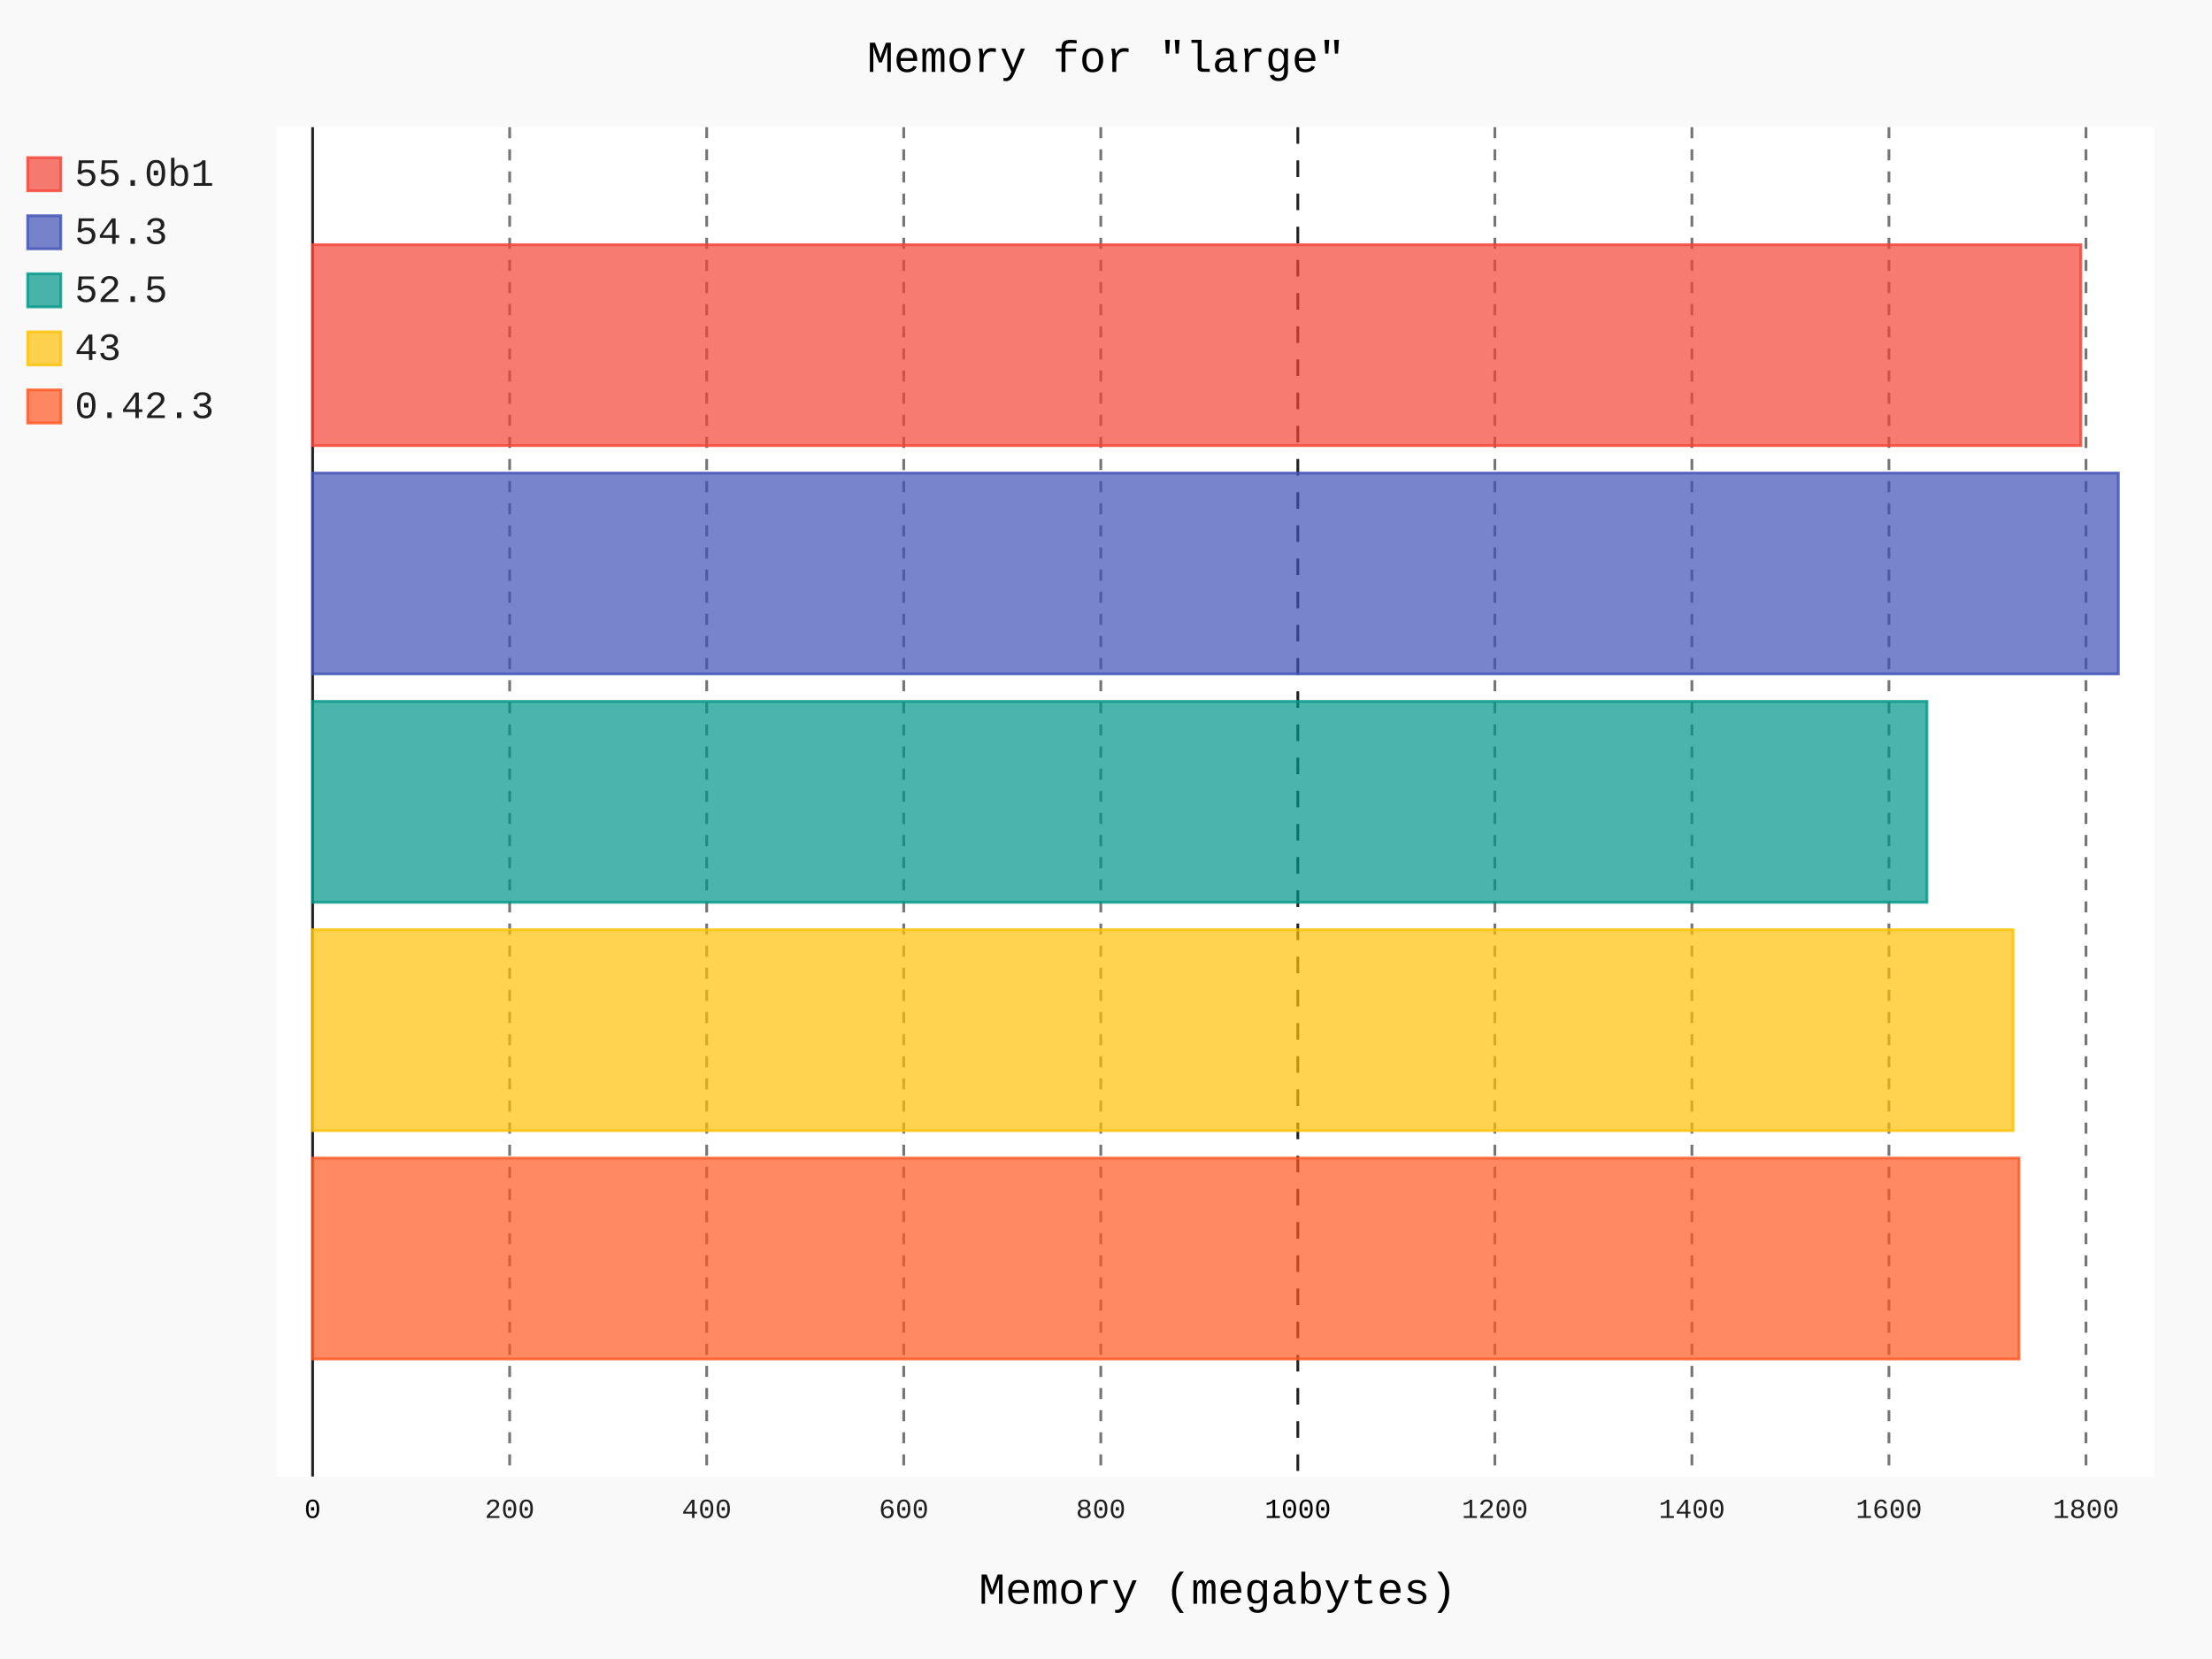
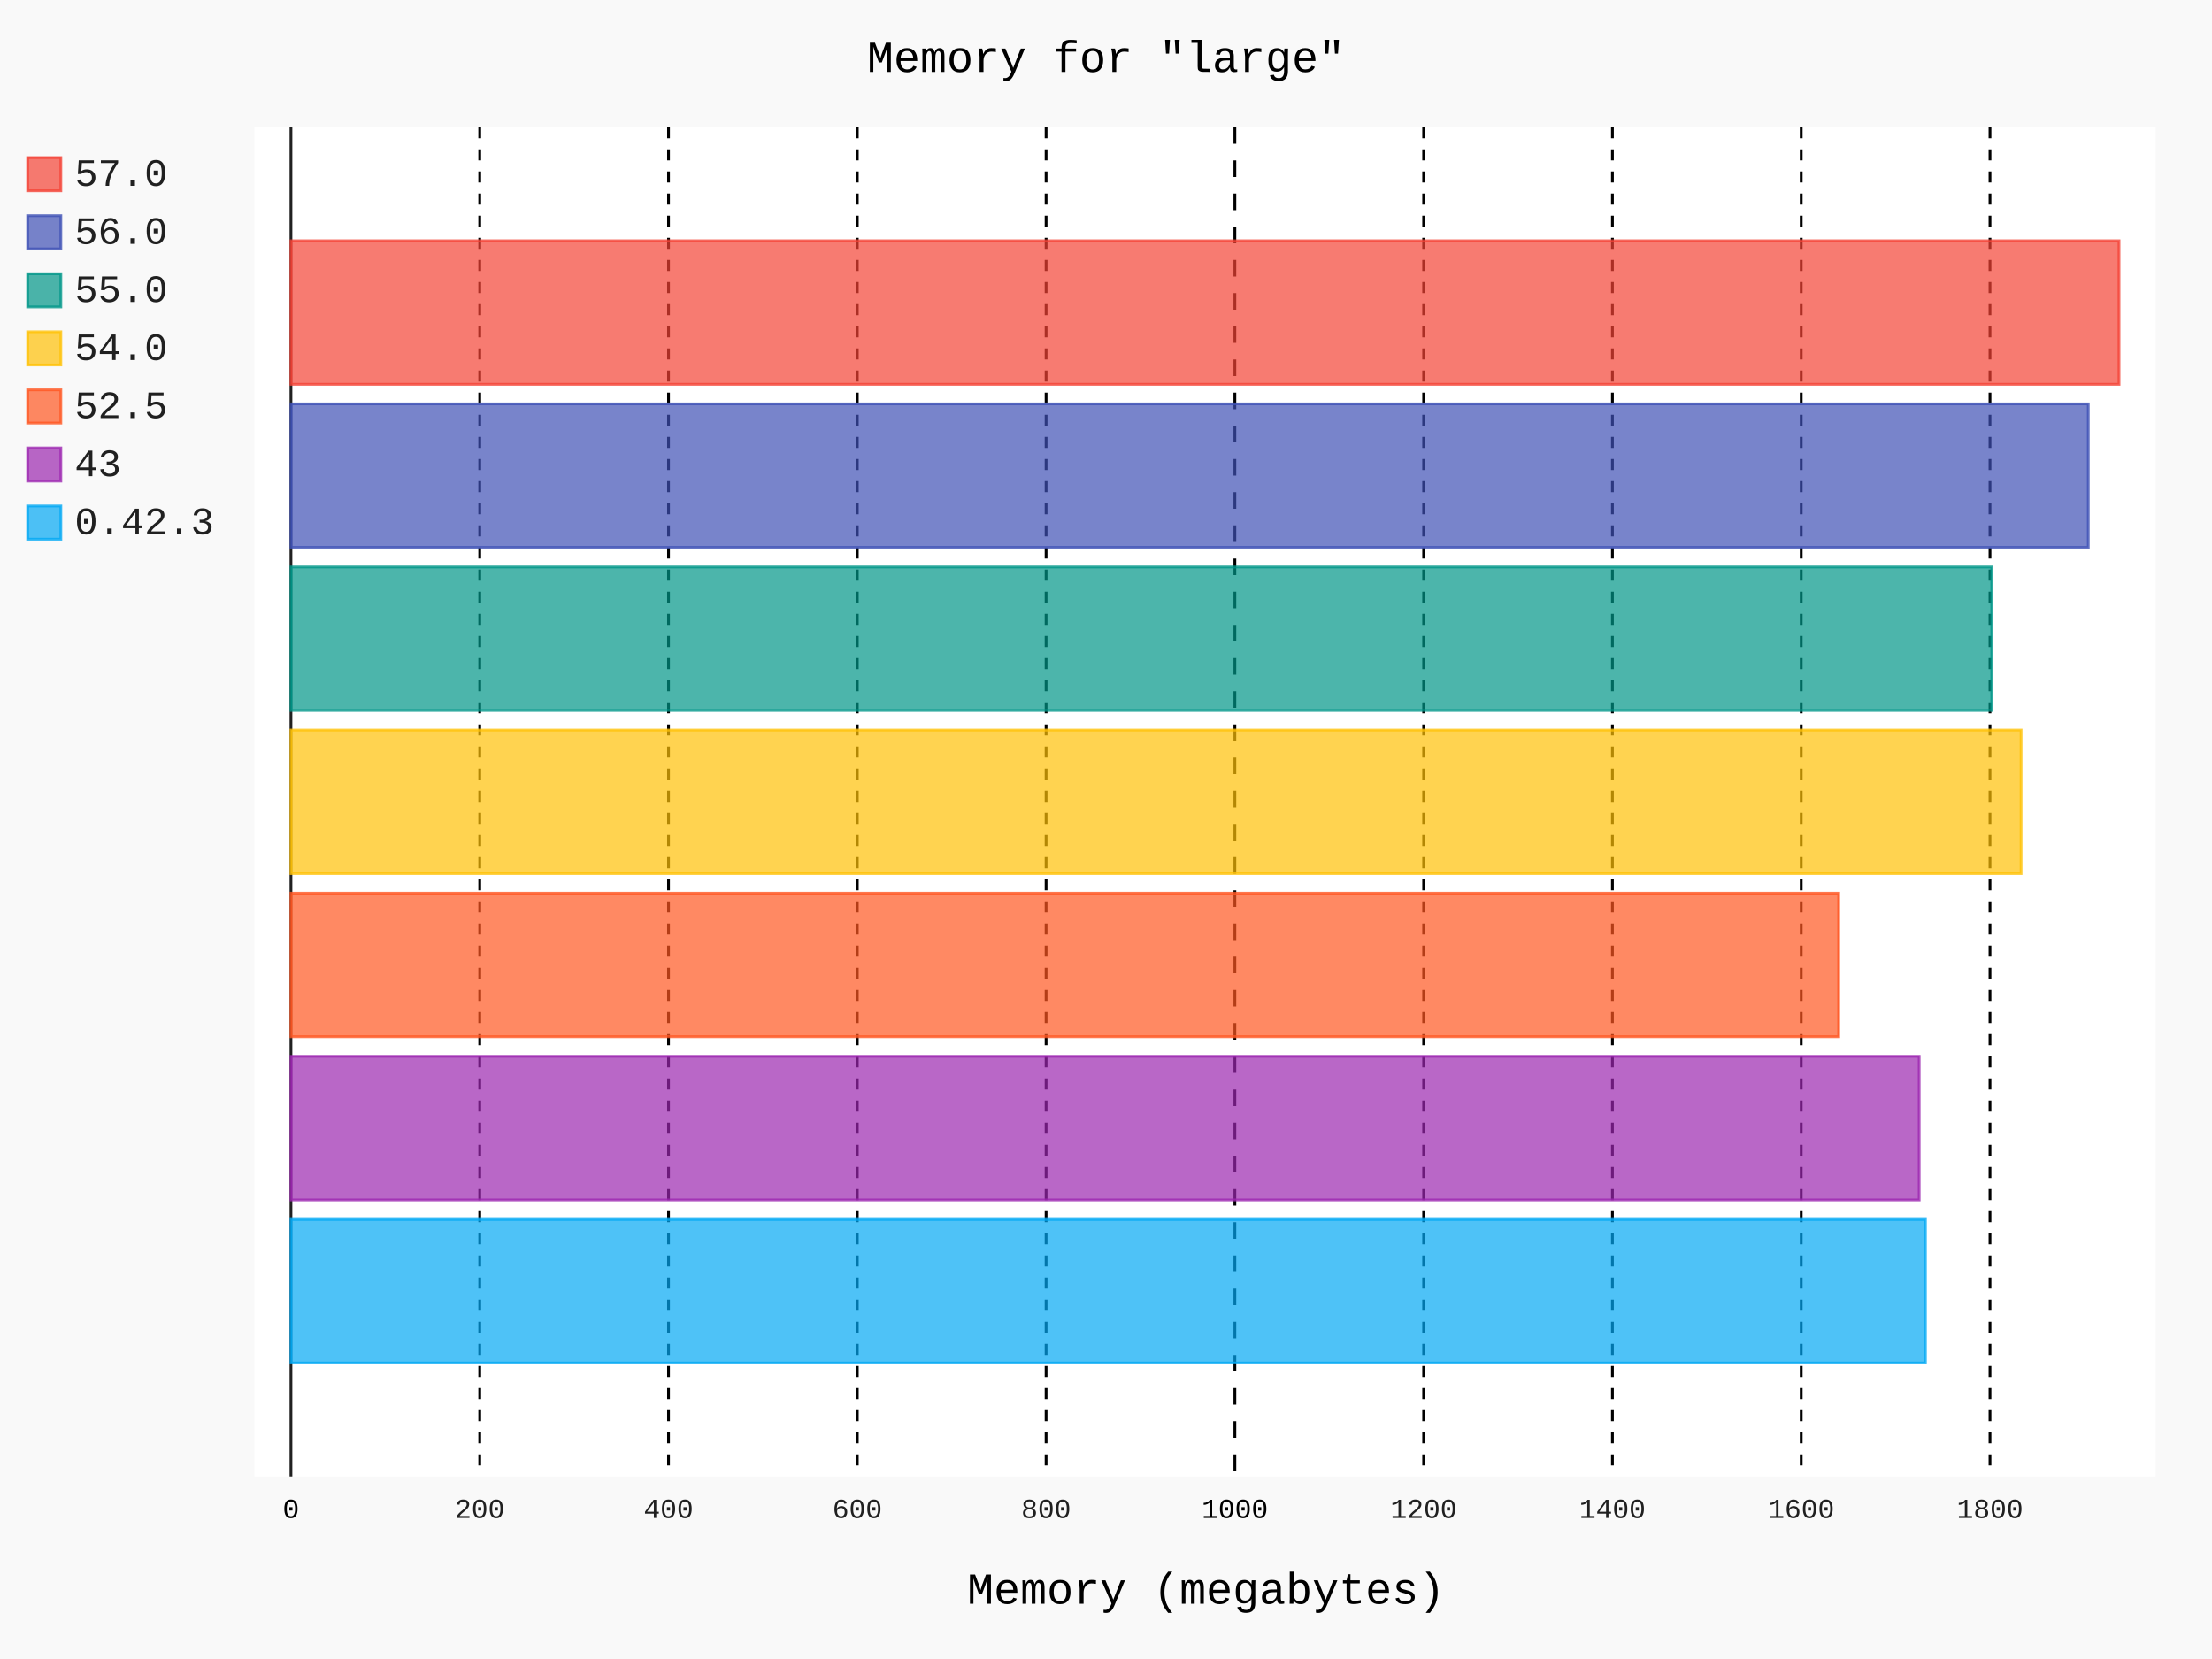
- <svg xmlns="http://www.w3.org/2000/svg" id="chart-f7d19859-783a-4981-af90-b3f6b51463f6" class="pygal-chart" viewBox="0 0 800 600">
+ <svg xmlns="http://www.w3.org/2000/svg" id="chart-2d641c28-de0e-416a-bb85-99b5274b1357" class="pygal-chart" viewBox="0 0 800 600">
  <defs>
-     <style type="text/css">#chart-f7d19859-783a-4981-af90-b3f6b51463f6{-webkit-user-select:none;-webkit-font-smoothing:antialiased;font-family:Consolas,"Liberation Mono",Menlo,Courier,monospace}#chart-f7d19859-783a-4981-af90-b3f6b51463f6 .title{font-family:Consolas,"Liberation Mono",Menlo,Courier,monospace;font-size:16px}#chart-f7d19859-783a-4981-af90-b3f6b51463f6 .legends .legend text{font-family:Consolas,"Liberation Mono",Menlo,Courier,monospace;font-size:14px}#chart-f7d19859-783a-4981-af90-b3f6b51463f6 .axis text{font-family:Consolas,"Liberation Mono",Menlo,Courier,monospace;font-size:10px}#chart-f7d19859-783a-4981-af90-b3f6b51463f6 .axis text.major{font-family:Consolas,"Liberation Mono",Menlo,Courier,monospace;font-size:10px}#chart-f7d19859-783a-4981-af90-b3f6b51463f6 .text-overlay text.value{font-family:Consolas,"Liberation Mono",Menlo,Courier,monospace;font-size:16px}#chart-f7d19859-783a-4981-af90-b3f6b51463f6 .text-overlay text.label{font-family:Consolas,"Liberation Mono",Menlo,Courier,monospace;font-size:10px}#chart-f7d19859-783a-4981-af90-b3f6b51463f6 .tooltip{font-family:Consolas,"Liberation Mono",Menlo,Courier,monospace;font-size:14px}#chart-f7d19859-783a-4981-af90-b3f6b51463f6 text.no_data{font-family:Consolas,"Liberation Mono",Menlo,Courier,monospace;font-size:64px}
- #chart-f7d19859-783a-4981-af90-b3f6b51463f6{background-color:rgba(249,249,249,1)}#chart-f7d19859-783a-4981-af90-b3f6b51463f6 path,#chart-f7d19859-783a-4981-af90-b3f6b51463f6 line,#chart-f7d19859-783a-4981-af90-b3f6b51463f6 rect,#chart-f7d19859-783a-4981-af90-b3f6b51463f6 circle{-webkit-transition:150ms;-moz-transition:150ms;transition:150ms}#chart-f7d19859-783a-4981-af90-b3f6b51463f6 .graph &gt; .background{fill:rgba(249,249,249,1)}#chart-f7d19859-783a-4981-af90-b3f6b51463f6 .plot &gt; .background{fill:rgba(255,255,255,1)}#chart-f7d19859-783a-4981-af90-b3f6b51463f6 .graph{fill:rgba(0,0,0,.87)}#chart-f7d19859-783a-4981-af90-b3f6b51463f6 text.no_data{fill:rgba(0,0,0,1)}#chart-f7d19859-783a-4981-af90-b3f6b51463f6 .title{fill:rgba(0,0,0,1)}#chart-f7d19859-783a-4981-af90-b3f6b51463f6 .legends .legend text{fill:rgba(0,0,0,.87)}#chart-f7d19859-783a-4981-af90-b3f6b51463f6 .legends .legend:hover text{fill:rgba(0,0,0,1)}#chart-f7d19859-783a-4981-af90-b3f6b51463f6 .axis .line{stroke:rgba(0,0,0,1)}#chart-f7d19859-783a-4981-af90-b3f6b51463f6 .axis .guide.line{stroke:rgba(0,0,0,.54)}#chart-f7d19859-783a-4981-af90-b3f6b51463f6 .axis .major.line{stroke:rgba(0,0,0,.87)}#chart-f7d19859-783a-4981-af90-b3f6b51463f6 .axis text.major{fill:rgba(0,0,0,1)}#chart-f7d19859-783a-4981-af90-b3f6b51463f6 .axis.y .guides:hover .guide.line,#chart-f7d19859-783a-4981-af90-b3f6b51463f6 .line-graph .axis.x .guides:hover .guide.line,#chart-f7d19859-783a-4981-af90-b3f6b51463f6 .stackedline-graph .axis.x .guides:hover .guide.line,#chart-f7d19859-783a-4981-af90-b3f6b51463f6 .xy-graph .axis.x .guides:hover .guide.line{stroke:rgba(0,0,0,1)}#chart-f7d19859-783a-4981-af90-b3f6b51463f6 .axis .guides:hover text{fill:rgba(0,0,0,1)}#chart-f7d19859-783a-4981-af90-b3f6b51463f6 .reactive{fill-opacity:.7;stroke-opacity:.8}#chart-f7d19859-783a-4981-af90-b3f6b51463f6 .ci{stroke:rgba(0,0,0,.87)}#chart-f7d19859-783a-4981-af90-b3f6b51463f6 .reactive.active,#chart-f7d19859-783a-4981-af90-b3f6b51463f6 .active .reactive{fill-opacity:.8;stroke-opacity:.9;stroke-width:4}#chart-f7d19859-783a-4981-af90-b3f6b51463f6 .ci .reactive.active{stroke-width:1.5}#chart-f7d19859-783a-4981-af90-b3f6b51463f6 .series text{fill:rgba(0,0,0,1)}#chart-f7d19859-783a-4981-af90-b3f6b51463f6 .tooltip rect{fill:rgba(255,255,255,1);stroke:rgba(0,0,0,1);-webkit-transition:opacity 150ms;-moz-transition:opacity 150ms;transition:opacity 150ms}#chart-f7d19859-783a-4981-af90-b3f6b51463f6 .tooltip .label{fill:rgba(0,0,0,.87)}#chart-f7d19859-783a-4981-af90-b3f6b51463f6 .tooltip .label{fill:rgba(0,0,0,.87)}#chart-f7d19859-783a-4981-af90-b3f6b51463f6 .tooltip .legend{font-size:.8em;fill:rgba(0,0,0,.54)}#chart-f7d19859-783a-4981-af90-b3f6b51463f6 .tooltip .x_label{font-size:.6em;fill:rgba(0,0,0,1)}#chart-f7d19859-783a-4981-af90-b3f6b51463f6 .tooltip .xlink{font-size:.5em;text-decoration:underline}#chart-f7d19859-783a-4981-af90-b3f6b51463f6 .tooltip .value{font-size:1.5em}#chart-f7d19859-783a-4981-af90-b3f6b51463f6 .bound{font-size:.5em}#chart-f7d19859-783a-4981-af90-b3f6b51463f6 .max-value{font-size:.75em;fill:rgba(0,0,0,.54)}#chart-f7d19859-783a-4981-af90-b3f6b51463f6 .map-element{fill:rgba(255,255,255,1);stroke:rgba(0,0,0,.54) !important}#chart-f7d19859-783a-4981-af90-b3f6b51463f6 .map-element .reactive{fill-opacity:inherit;stroke-opacity:inherit}#chart-f7d19859-783a-4981-af90-b3f6b51463f6 .color-0,#chart-f7d19859-783a-4981-af90-b3f6b51463f6 .color-0 a:visited{stroke:#F44336;fill:#F44336}#chart-f7d19859-783a-4981-af90-b3f6b51463f6 .color-1,#chart-f7d19859-783a-4981-af90-b3f6b51463f6 .color-1 a:visited{stroke:#3F51B5;fill:#3F51B5}#chart-f7d19859-783a-4981-af90-b3f6b51463f6 .color-2,#chart-f7d19859-783a-4981-af90-b3f6b51463f6 .color-2 a:visited{stroke:#009688;fill:#009688}#chart-f7d19859-783a-4981-af90-b3f6b51463f6 .color-3,#chart-f7d19859-783a-4981-af90-b3f6b51463f6 .color-3 a:visited{stroke:#FFC107;fill:#FFC107}#chart-f7d19859-783a-4981-af90-b3f6b51463f6 .color-4,#chart-f7d19859-783a-4981-af90-b3f6b51463f6 .color-4 a:visited{stroke:#FF5722;fill:#FF5722}#chart-f7d19859-783a-4981-af90-b3f6b51463f6 .text-overlay .color-0 text{fill:black}#chart-f7d19859-783a-4981-af90-b3f6b51463f6 .text-overlay .color-1 text{fill:black}#chart-f7d19859-783a-4981-af90-b3f6b51463f6 .text-overlay .color-2 text{fill:black}#chart-f7d19859-783a-4981-af90-b3f6b51463f6 .text-overlay .color-3 text{fill:black}#chart-f7d19859-783a-4981-af90-b3f6b51463f6 .text-overlay .color-4 text{fill:black}
- #chart-f7d19859-783a-4981-af90-b3f6b51463f6 text.no_data{text-anchor:middle}#chart-f7d19859-783a-4981-af90-b3f6b51463f6 .guide.line{fill:none}#chart-f7d19859-783a-4981-af90-b3f6b51463f6 .centered{text-anchor:middle}#chart-f7d19859-783a-4981-af90-b3f6b51463f6 .title{text-anchor:middle}#chart-f7d19859-783a-4981-af90-b3f6b51463f6 .legends .legend text{fill-opacity:1}#chart-f7d19859-783a-4981-af90-b3f6b51463f6 .axis.x text{text-anchor:middle}#chart-f7d19859-783a-4981-af90-b3f6b51463f6 .axis.x:not(.web) text[transform]{text-anchor:start}#chart-f7d19859-783a-4981-af90-b3f6b51463f6 .axis.x:not(.web) text[transform].backwards{text-anchor:end}#chart-f7d19859-783a-4981-af90-b3f6b51463f6 .axis.y text{text-anchor:end}#chart-f7d19859-783a-4981-af90-b3f6b51463f6 .axis.y text[transform].backwards{text-anchor:start}#chart-f7d19859-783a-4981-af90-b3f6b51463f6 .axis.y2 text{text-anchor:start}#chart-f7d19859-783a-4981-af90-b3f6b51463f6 .axis.y2 text[transform].backwards{text-anchor:end}#chart-f7d19859-783a-4981-af90-b3f6b51463f6 .axis .guide.line{stroke-dasharray:4,4}#chart-f7d19859-783a-4981-af90-b3f6b51463f6 .axis .major.guide.line{stroke-dasharray:6,6}#chart-f7d19859-783a-4981-af90-b3f6b51463f6 .horizontal .axis.y .guide.line,#chart-f7d19859-783a-4981-af90-b3f6b51463f6 .horizontal .axis.y2 .guide.line,#chart-f7d19859-783a-4981-af90-b3f6b51463f6 .vertical .axis.x .guide.line{opacity:0}#chart-f7d19859-783a-4981-af90-b3f6b51463f6 .horizontal .axis.always_show .guide.line,#chart-f7d19859-783a-4981-af90-b3f6b51463f6 .vertical .axis.always_show .guide.line{opacity:1 !important}#chart-f7d19859-783a-4981-af90-b3f6b51463f6 .axis.y .guides:hover .guide.line,#chart-f7d19859-783a-4981-af90-b3f6b51463f6 .axis.y2 .guides:hover .guide.line,#chart-f7d19859-783a-4981-af90-b3f6b51463f6 .axis.x .guides:hover .guide.line{opacity:1}#chart-f7d19859-783a-4981-af90-b3f6b51463f6 .axis .guides:hover text{opacity:1}#chart-f7d19859-783a-4981-af90-b3f6b51463f6 .nofill{fill:none}#chart-f7d19859-783a-4981-af90-b3f6b51463f6 .subtle-fill{fill-opacity:.2}#chart-f7d19859-783a-4981-af90-b3f6b51463f6 .dot{stroke-width:1px;fill-opacity:1}#chart-f7d19859-783a-4981-af90-b3f6b51463f6 .dot.active{stroke-width:5px}#chart-f7d19859-783a-4981-af90-b3f6b51463f6 .dot.negative{fill:transparent}#chart-f7d19859-783a-4981-af90-b3f6b51463f6 text,#chart-f7d19859-783a-4981-af90-b3f6b51463f6 tspan{stroke:none !important}#chart-f7d19859-783a-4981-af90-b3f6b51463f6 .series text.active{opacity:1}#chart-f7d19859-783a-4981-af90-b3f6b51463f6 .tooltip rect{fill-opacity:.95;stroke-width:.5}#chart-f7d19859-783a-4981-af90-b3f6b51463f6 .tooltip text{fill-opacity:1}#chart-f7d19859-783a-4981-af90-b3f6b51463f6 .showable{visibility:hidden}#chart-f7d19859-783a-4981-af90-b3f6b51463f6 .showable.shown{visibility:visible}#chart-f7d19859-783a-4981-af90-b3f6b51463f6 .gauge-background{fill:rgba(229,229,229,1);stroke:none}#chart-f7d19859-783a-4981-af90-b3f6b51463f6 .bg-lines{stroke:rgba(249,249,249,1);stroke-width:2px}</style>
+     <style type="text/css">#chart-2d641c28-de0e-416a-bb85-99b5274b1357{-webkit-user-select:none;-webkit-font-smoothing:antialiased;font-family:Consolas,"Liberation Mono",Menlo,Courier,monospace}#chart-2d641c28-de0e-416a-bb85-99b5274b1357 .title{font-family:Consolas,"Liberation Mono",Menlo,Courier,monospace;font-size:16px}#chart-2d641c28-de0e-416a-bb85-99b5274b1357 .legends .legend text{font-family:Consolas,"Liberation Mono",Menlo,Courier,monospace;font-size:14px}#chart-2d641c28-de0e-416a-bb85-99b5274b1357 .axis text{font-family:Consolas,"Liberation Mono",Menlo,Courier,monospace;font-size:10px}#chart-2d641c28-de0e-416a-bb85-99b5274b1357 .axis text.major{font-family:Consolas,"Liberation Mono",Menlo,Courier,monospace;font-size:10px}#chart-2d641c28-de0e-416a-bb85-99b5274b1357 .text-overlay text.value{font-family:Consolas,"Liberation Mono",Menlo,Courier,monospace;font-size:16px}#chart-2d641c28-de0e-416a-bb85-99b5274b1357 .text-overlay text.label{font-family:Consolas,"Liberation Mono",Menlo,Courier,monospace;font-size:10px}#chart-2d641c28-de0e-416a-bb85-99b5274b1357 .tooltip{font-family:Consolas,"Liberation Mono",Menlo,Courier,monospace;font-size:14px}#chart-2d641c28-de0e-416a-bb85-99b5274b1357 text.no_data{font-family:Consolas,"Liberation Mono",Menlo,Courier,monospace;font-size:64px}
+ #chart-2d641c28-de0e-416a-bb85-99b5274b1357{background-color:rgba(249,249,249,1)}#chart-2d641c28-de0e-416a-bb85-99b5274b1357 path,#chart-2d641c28-de0e-416a-bb85-99b5274b1357 line,#chart-2d641c28-de0e-416a-bb85-99b5274b1357 rect,#chart-2d641c28-de0e-416a-bb85-99b5274b1357 circle{-webkit-transition:150ms;-moz-transition:150ms;transition:150ms}#chart-2d641c28-de0e-416a-bb85-99b5274b1357 .graph &gt; .background{fill:rgba(249,249,249,1)}#chart-2d641c28-de0e-416a-bb85-99b5274b1357 .plot &gt; .background{fill:rgba(255,255,255,1)}#chart-2d641c28-de0e-416a-bb85-99b5274b1357 .graph{fill:rgba(0,0,0,.87)}#chart-2d641c28-de0e-416a-bb85-99b5274b1357 text.no_data{fill:rgba(0,0,0,1)}#chart-2d641c28-de0e-416a-bb85-99b5274b1357 .title{fill:rgba(0,0,0,1)}#chart-2d641c28-de0e-416a-bb85-99b5274b1357 .legends .legend text{fill:rgba(0,0,0,.87)}#chart-2d641c28-de0e-416a-bb85-99b5274b1357 .legends .legend:hover text{fill:rgba(0,0,0,1)}#chart-2d641c28-de0e-416a-bb85-99b5274b1357 .axis .line{stroke:rgba(0,0,0,1)}#chart-2d641c28-de0e-416a-bb85-99b5274b1357 .axis .guide.line{stroke:rgba(0,0,0,.54)}#chart-2d641c28-de0e-416a-bb85-99b5274b1357 .axis .major.line{stroke:rgba(0,0,0,.87)}#chart-2d641c28-de0e-416a-bb85-99b5274b1357 .axis text.major{fill:rgba(0,0,0,1)}#chart-2d641c28-de0e-416a-bb85-99b5274b1357 .axis.y .guides:hover .guide.line,#chart-2d641c28-de0e-416a-bb85-99b5274b1357 .line-graph .axis.x .guides:hover .guide.line,#chart-2d641c28-de0e-416a-bb85-99b5274b1357 .stackedline-graph .axis.x .guides:hover .guide.line,#chart-2d641c28-de0e-416a-bb85-99b5274b1357 .xy-graph .axis.x .guides:hover .guide.line{stroke:rgba(0,0,0,1)}#chart-2d641c28-de0e-416a-bb85-99b5274b1357 .axis .guides:hover text{fill:rgba(0,0,0,1)}#chart-2d641c28-de0e-416a-bb85-99b5274b1357 .reactive{fill-opacity:.7;stroke-opacity:.8;stroke-width:1}#chart-2d641c28-de0e-416a-bb85-99b5274b1357 .ci{stroke:rgba(0,0,0,.87)}#chart-2d641c28-de0e-416a-bb85-99b5274b1357 .reactive.active,#chart-2d641c28-de0e-416a-bb85-99b5274b1357 .active .reactive{fill-opacity:.8;stroke-opacity:.9;stroke-width:4}#chart-2d641c28-de0e-416a-bb85-99b5274b1357 .ci .reactive.active{stroke-width:1.5}#chart-2d641c28-de0e-416a-bb85-99b5274b1357 .series text{fill:rgba(0,0,0,1)}#chart-2d641c28-de0e-416a-bb85-99b5274b1357 .tooltip rect{fill:rgba(255,255,255,1);stroke:rgba(0,0,0,1);-webkit-transition:opacity 150ms;-moz-transition:opacity 150ms;transition:opacity 150ms}#chart-2d641c28-de0e-416a-bb85-99b5274b1357 .tooltip .label{fill:rgba(0,0,0,.87)}#chart-2d641c28-de0e-416a-bb85-99b5274b1357 .tooltip .label{fill:rgba(0,0,0,.87)}#chart-2d641c28-de0e-416a-bb85-99b5274b1357 .tooltip .legend{font-size:.8em;fill:rgba(0,0,0,.54)}#chart-2d641c28-de0e-416a-bb85-99b5274b1357 .tooltip .x_label{font-size:.6em;fill:rgba(0,0,0,1)}#chart-2d641c28-de0e-416a-bb85-99b5274b1357 .tooltip .xlink{font-size:.5em;text-decoration:underline}#chart-2d641c28-de0e-416a-bb85-99b5274b1357 .tooltip .value{font-size:1.5em}#chart-2d641c28-de0e-416a-bb85-99b5274b1357 .bound{font-size:.5em}#chart-2d641c28-de0e-416a-bb85-99b5274b1357 .max-value{font-size:.75em;fill:rgba(0,0,0,.54)}#chart-2d641c28-de0e-416a-bb85-99b5274b1357 .map-element{fill:rgba(255,255,255,1);stroke:rgba(0,0,0,.54) !important}#chart-2d641c28-de0e-416a-bb85-99b5274b1357 .map-element .reactive{fill-opacity:inherit;stroke-opacity:inherit}#chart-2d641c28-de0e-416a-bb85-99b5274b1357 .color-0,#chart-2d641c28-de0e-416a-bb85-99b5274b1357 .color-0 a:visited{stroke:#F44336;fill:#F44336}#chart-2d641c28-de0e-416a-bb85-99b5274b1357 .color-1,#chart-2d641c28-de0e-416a-bb85-99b5274b1357 .color-1 a:visited{stroke:#3F51B5;fill:#3F51B5}#chart-2d641c28-de0e-416a-bb85-99b5274b1357 .color-2,#chart-2d641c28-de0e-416a-bb85-99b5274b1357 .color-2 a:visited{stroke:#009688;fill:#009688}#chart-2d641c28-de0e-416a-bb85-99b5274b1357 .color-3,#chart-2d641c28-de0e-416a-bb85-99b5274b1357 .color-3 a:visited{stroke:#FFC107;fill:#FFC107}#chart-2d641c28-de0e-416a-bb85-99b5274b1357 .color-4,#chart-2d641c28-de0e-416a-bb85-99b5274b1357 .color-4 a:visited{stroke:#FF5722;fill:#FF5722}#chart-2d641c28-de0e-416a-bb85-99b5274b1357 .color-5,#chart-2d641c28-de0e-416a-bb85-99b5274b1357 .color-5 a:visited{stroke:#9C27B0;fill:#9C27B0}#chart-2d641c28-de0e-416a-bb85-99b5274b1357 .color-6,#chart-2d641c28-de0e-416a-bb85-99b5274b1357 .color-6 a:visited{stroke:#03A9F4;fill:#03A9F4}#chart-2d641c28-de0e-416a-bb85-99b5274b1357 .text-overlay .color-0 text{fill:black}#chart-2d641c28-de0e-416a-bb85-99b5274b1357 .text-overlay .color-1 text{fill:black}#chart-2d641c28-de0e-416a-bb85-99b5274b1357 .text-overlay .color-2 text{fill:black}#chart-2d641c28-de0e-416a-bb85-99b5274b1357 .text-overlay .color-3 text{fill:black}#chart-2d641c28-de0e-416a-bb85-99b5274b1357 .text-overlay .color-4 text{fill:black}#chart-2d641c28-de0e-416a-bb85-99b5274b1357 .text-overlay .color-5 text{fill:black}#chart-2d641c28-de0e-416a-bb85-99b5274b1357 .text-overlay .color-6 text{fill:black}
+ #chart-2d641c28-de0e-416a-bb85-99b5274b1357 text.no_data{text-anchor:middle}#chart-2d641c28-de0e-416a-bb85-99b5274b1357 .guide.line{fill:none}#chart-2d641c28-de0e-416a-bb85-99b5274b1357 .centered{text-anchor:middle}#chart-2d641c28-de0e-416a-bb85-99b5274b1357 .title{text-anchor:middle}#chart-2d641c28-de0e-416a-bb85-99b5274b1357 .legends .legend text{fill-opacity:1}#chart-2d641c28-de0e-416a-bb85-99b5274b1357 .axis.x text{text-anchor:middle}#chart-2d641c28-de0e-416a-bb85-99b5274b1357 .axis.x:not(.web) text[transform]{text-anchor:start}#chart-2d641c28-de0e-416a-bb85-99b5274b1357 .axis.x:not(.web) text[transform].backwards{text-anchor:end}#chart-2d641c28-de0e-416a-bb85-99b5274b1357 .axis.y text{text-anchor:end}#chart-2d641c28-de0e-416a-bb85-99b5274b1357 .axis.y text[transform].backwards{text-anchor:start}#chart-2d641c28-de0e-416a-bb85-99b5274b1357 .axis.y2 text{text-anchor:start}#chart-2d641c28-de0e-416a-bb85-99b5274b1357 .axis.y2 text[transform].backwards{text-anchor:end}#chart-2d641c28-de0e-416a-bb85-99b5274b1357 .axis .guide.line{stroke-dasharray:4,4;stroke:black}#chart-2d641c28-de0e-416a-bb85-99b5274b1357 .axis .major.guide.line{stroke-dasharray:6,6;stroke:black}#chart-2d641c28-de0e-416a-bb85-99b5274b1357 .horizontal .axis.y .guide.line,#chart-2d641c28-de0e-416a-bb85-99b5274b1357 .horizontal .axis.y2 .guide.line,#chart-2d641c28-de0e-416a-bb85-99b5274b1357 .vertical .axis.x .guide.line{opacity:0}#chart-2d641c28-de0e-416a-bb85-99b5274b1357 .horizontal .axis.always_show .guide.line,#chart-2d641c28-de0e-416a-bb85-99b5274b1357 .vertical .axis.always_show .guide.line{opacity:1 !important}#chart-2d641c28-de0e-416a-bb85-99b5274b1357 .axis.y .guides:hover .guide.line,#chart-2d641c28-de0e-416a-bb85-99b5274b1357 .axis.y2 .guides:hover .guide.line,#chart-2d641c28-de0e-416a-bb85-99b5274b1357 .axis.x .guides:hover .guide.line{opacity:1}#chart-2d641c28-de0e-416a-bb85-99b5274b1357 .axis .guides:hover text{opacity:1}#chart-2d641c28-de0e-416a-bb85-99b5274b1357 .nofill{fill:none}#chart-2d641c28-de0e-416a-bb85-99b5274b1357 .subtle-fill{fill-opacity:.2}#chart-2d641c28-de0e-416a-bb85-99b5274b1357 .dot{stroke-width:1px;fill-opacity:1;stroke-opacity:1}#chart-2d641c28-de0e-416a-bb85-99b5274b1357 .dot.active{stroke-width:5px}#chart-2d641c28-de0e-416a-bb85-99b5274b1357 .dot.negative{fill:transparent}#chart-2d641c28-de0e-416a-bb85-99b5274b1357 text,#chart-2d641c28-de0e-416a-bb85-99b5274b1357 tspan{stroke:none !important}#chart-2d641c28-de0e-416a-bb85-99b5274b1357 .series text.active{opacity:1}#chart-2d641c28-de0e-416a-bb85-99b5274b1357 .tooltip rect{fill-opacity:.95;stroke-width:.5}#chart-2d641c28-de0e-416a-bb85-99b5274b1357 .tooltip text{fill-opacity:1}#chart-2d641c28-de0e-416a-bb85-99b5274b1357 .showable{visibility:hidden}#chart-2d641c28-de0e-416a-bb85-99b5274b1357 .showable.shown{visibility:visible}#chart-2d641c28-de0e-416a-bb85-99b5274b1357 .gauge-background{fill:rgba(229,229,229,1);stroke:none}#chart-2d641c28-de0e-416a-bb85-99b5274b1357 .bg-lines{stroke:rgba(249,249,249,1);stroke-width:2px}</style>
  </defs>
  <g class="graph horizontalbar-graph horizontal">
    <rect x="0" y="0" width="800" height="600" class="background" />
-     <g transform="translate(100, 46)" class="plot">
-       <rect x="0" y="0" width="679.2" height="488" class="background" />
+     <g transform="translate(92, 46)" class="plot">
+       <rect x="0" y="0" width="687.6" height="488" class="background" />
      <g class="axis x always_show">
        <g class="guides">
-           <path d="M13.062 0 v488" class="axis major line" />
-           <text x="13.062" y="503.0" class="major">0</text>
+           <path d="M13.223 0 v488" class="axis major line" />
+           <text x="13.223" y="503.0" class="major">0</text>
        </g>
        <g class="guides">
-           <path d="M84.324 0 v488" class="guide line" />
-           <text x="84.324" y="503.0" class="">200</text>
+           <path d="M81.499 0 v488" class="guide line" />
+           <text x="81.499" y="503.0" class="">200</text>
        </g>
        <g class="guides">
-           <path d="M155.587 0 v488" class="guide line" />
-           <text x="155.587" y="503.0" class="">400</text>
+           <path d="M149.776 0 v488" class="guide line" />
+           <text x="149.776" y="503.0" class="">400</text>
        </g>
        <g class="guides">
-           <path d="M226.849 0 v488" class="guide line" />
-           <text x="226.849" y="503.0" class="">600</text>
+           <path d="M218.052 0 v488" class="guide line" />
+           <text x="218.052" y="503.0" class="">600</text>
        </g>
        <g class="guides">
-           <path d="M298.112 0 v488" class="guide line" />
-           <text x="298.112" y="503.0" class="">800</text>
+           <path d="M286.329 0 v488" class="guide line" />
+           <text x="286.329" y="503.0" class="">800</text>
        </g>
        <g class="guides">
-           <path d="M369.374 0 v488" class="major guide line" />
-           <text x="369.374" y="503.0" class="major">1000</text>
+           <path d="M354.605 0 v488" class="major guide line" />
+           <text x="354.605" y="503.0" class="major">1000</text>
        </g>
        <g class="guides">
-           <path d="M440.637 0 v488" class="guide line" />
-           <text x="440.637" y="503.0" class="">1200</text>
+           <path d="M422.881 0 v488" class="guide line" />
+           <text x="422.881" y="503.0" class="">1200</text>
        </g>
        <g class="guides">
-           <path d="M511.9 0 v488" class="guide line" />
-           <text x="511.9" y="503.0" class="">1400</text>
+           <path d="M491.158 0 v488" class="guide line" />
+           <text x="491.158" y="503.0" class="">1400</text>
        </g>
        <g class="guides">
-           <path d="M583.162 0 v488" class="guide line" />
-           <text x="583.162" y="503.0" class="">1600</text>
+           <path d="M559.434 0 v488" class="guide line" />
+           <text x="559.434" y="503.0" class="">1600</text>
        </g>
        <g class="guides">
-           <path d="M654.425 0 v488" class="guide line" />
-           <text x="654.425" y="503.0" class="">1800</text>
+           <path d="M627.71 0 v488" class="guide line" />
+           <text x="627.71" y="503.0" class="">1800</text>
+         </g>
+       </g>
+       <g class="series serie-6 color-6">
+         <g class="bars">
+           <g class="bar">
+             <rect x="13.223" y="395.012" rx="0" ry="0" width="591.127" height="51.91" class="rect reactive tooltip-trigger" />
+           </g>
+         </g>
+       </g>
+       <g class="series serie-5 color-5">
+         <g class="bars">
+           <g class="bar">
+             <rect x="13.223" y="336.023" rx="0" ry="0" width="588.877" height="51.91" class="rect reactive tooltip-trigger" />
+           </g>
        </g>
      </g>
      <g class="series serie-4 color-4">
        <g class="bars">
          <g class="bar">
-             <rect x="13.062" y="372.832" rx="0" ry="0" width="617.148" height="72.674" class="rect reactive tooltip-trigger" />
+             <rect x="13.223" y="277.034" rx="0" ry="0" width="559.763" height="51.91" class="rect reactive tooltip-trigger" />
          </g>
        </g>
      </g>
      <g class="series serie-3 color-3">
        <g class="bars">
          <g class="bar">
-             <rect x="13.062" y="290.247" rx="0" ry="0" width="615.007" height="72.674" class="rect reactive tooltip-trigger" />
+             <rect x="13.223" y="218.045" rx="0" ry="0" width="625.733" height="51.91" class="rect reactive tooltip-trigger" />
          </g>
        </g>
      </g>
      <g class="series serie-2 color-2">
        <g class="bars">
          <g class="bar">
-             <rect x="13.062" y="207.663" rx="0" ry="0" width="583.845" height="72.674" class="rect reactive tooltip-trigger" />
+             <rect x="13.223" y="159.056" rx="0" ry="0" width="615.134" height="51.91" class="rect reactive tooltip-trigger" />
          </g>
        </g>
      </g>
      <g class="series serie-1 color-1">
        <g class="bars">
          <g class="bar">
-             <rect x="13.062" y="125.078" rx="0" ry="0" width="653.077" height="72.674" class="rect reactive tooltip-trigger" />
+             <rect x="13.223" y="100.067" rx="0" ry="0" width="650.035" height="51.91" class="rect reactive tooltip-trigger" />
          </g>
        </g>
      </g>
      <g class="series serie-0 color-0">
        <g class="bars">
          <g class="bar">
-             <rect x="13.062" y="42.494" rx="0" ry="0" width="639.505" height="72.674" class="rect reactive tooltip-trigger" />
+             <rect x="13.223" y="41.078" rx="0" ry="0" width="661.154" height="51.91" class="rect reactive tooltip-trigger" />
          </g>
        </g>
      </g>
    </g>
    <g class="titles">
      <text x="400.0" y="26" class="title plot_title">Memory for "large"</text>
-       <text x="440.4" y="580" class="title">Memory (megabytes)</text>
+       <text x="436.2" y="580" class="title">Memory (megabytes)</text>
    </g>
-     <g transform="translate(100, 46)" class="plot overlay">
+     <g transform="translate(92, 46)" class="plot overlay">
+       <g class="series serie-6 color-6" />
+       <g class="series serie-5 color-5" />
      <g class="series serie-4 color-4" />
      <g class="series serie-3 color-3" />
      <g class="series serie-2 color-2" />
      <g class="series serie-1 color-1" />
      <g class="series serie-0 color-0" />
    </g>
-     <g transform="translate(100, 46)" class="plot text-overlay">
+     <g transform="translate(92, 46)" class="plot text-overlay">
+       <g class="series serie-6 color-6" />
+       <g class="series serie-5 color-5" />
      <g class="series serie-4 color-4" />
      <g class="series serie-3 color-3" />
      <g class="series serie-2 color-2" />
      <g class="series serie-1 color-1" />
      <g class="series serie-0 color-0" />
    </g>
-     <g transform="translate(100, 46)" class="plot tooltip-overlay">
+     <g transform="translate(92, 46)" class="plot tooltip-overlay">
      <g transform="translate(0 0)" style="opacity: 0" class="tooltip">
        <rect rx="0" ry="0" width="0" height="0" class="tooltip-box" />
        <g class="text" />
      </g>
    </g>
    <g transform="translate(10, 56)" class="legends">
      <g id="activate-serie-0" class="legend reactive activate-serie">
        <rect x="0.0" y="1.0" width="12" height="12" class="color-0 reactive" />
-         <text x="17.0" y="11.2">55.0b1</text>
+         <text x="17.0" y="11.2">57.0</text>
      </g>
      <g id="activate-serie-1" class="legend reactive activate-serie">
        <rect x="0.0" y="22.0" width="12" height="12" class="color-1 reactive" />
-         <text x="17.0" y="32.2">54.3</text>
+         <text x="17.0" y="32.2">56.0</text>
      </g>
      <g id="activate-serie-2" class="legend reactive activate-serie">
        <rect x="0.0" y="43.0" width="12" height="12" class="color-2 reactive" />
-         <text x="17.0" y="53.2">52.5</text>
+         <text x="17.0" y="53.2">55.0</text>
      </g>
      <g id="activate-serie-3" class="legend reactive activate-serie">
        <rect x="0.0" y="64.0" width="12" height="12" class="color-3 reactive" />
-         <text x="17.0" y="74.2">43</text>
+         <text x="17.0" y="74.2">54.0</text>
      </g>
      <g id="activate-serie-4" class="legend reactive activate-serie">
        <rect x="0.0" y="85.0" width="12" height="12" class="color-4 reactive" />
-         <text x="17.0" y="95.2">0.42.3</text>
+         <text x="17.0" y="95.2">52.5</text>
+       </g>
+       <g id="activate-serie-5" class="legend reactive activate-serie">
+         <rect x="0.0" y="106.0" width="12" height="12" class="color-5 reactive" />
+         <text x="17.0" y="116.2">43</text>
+       </g>
+       <g id="activate-serie-6" class="legend reactive activate-serie">
+         <rect x="0.0" y="127.0" width="12" height="12" class="color-6 reactive" />
+         <text x="17.0" y="137.2">0.42.3</text>
      </g>
    </g>
    <g transform="translate(790, 56)" class="legends" />
  </g>
</svg>
